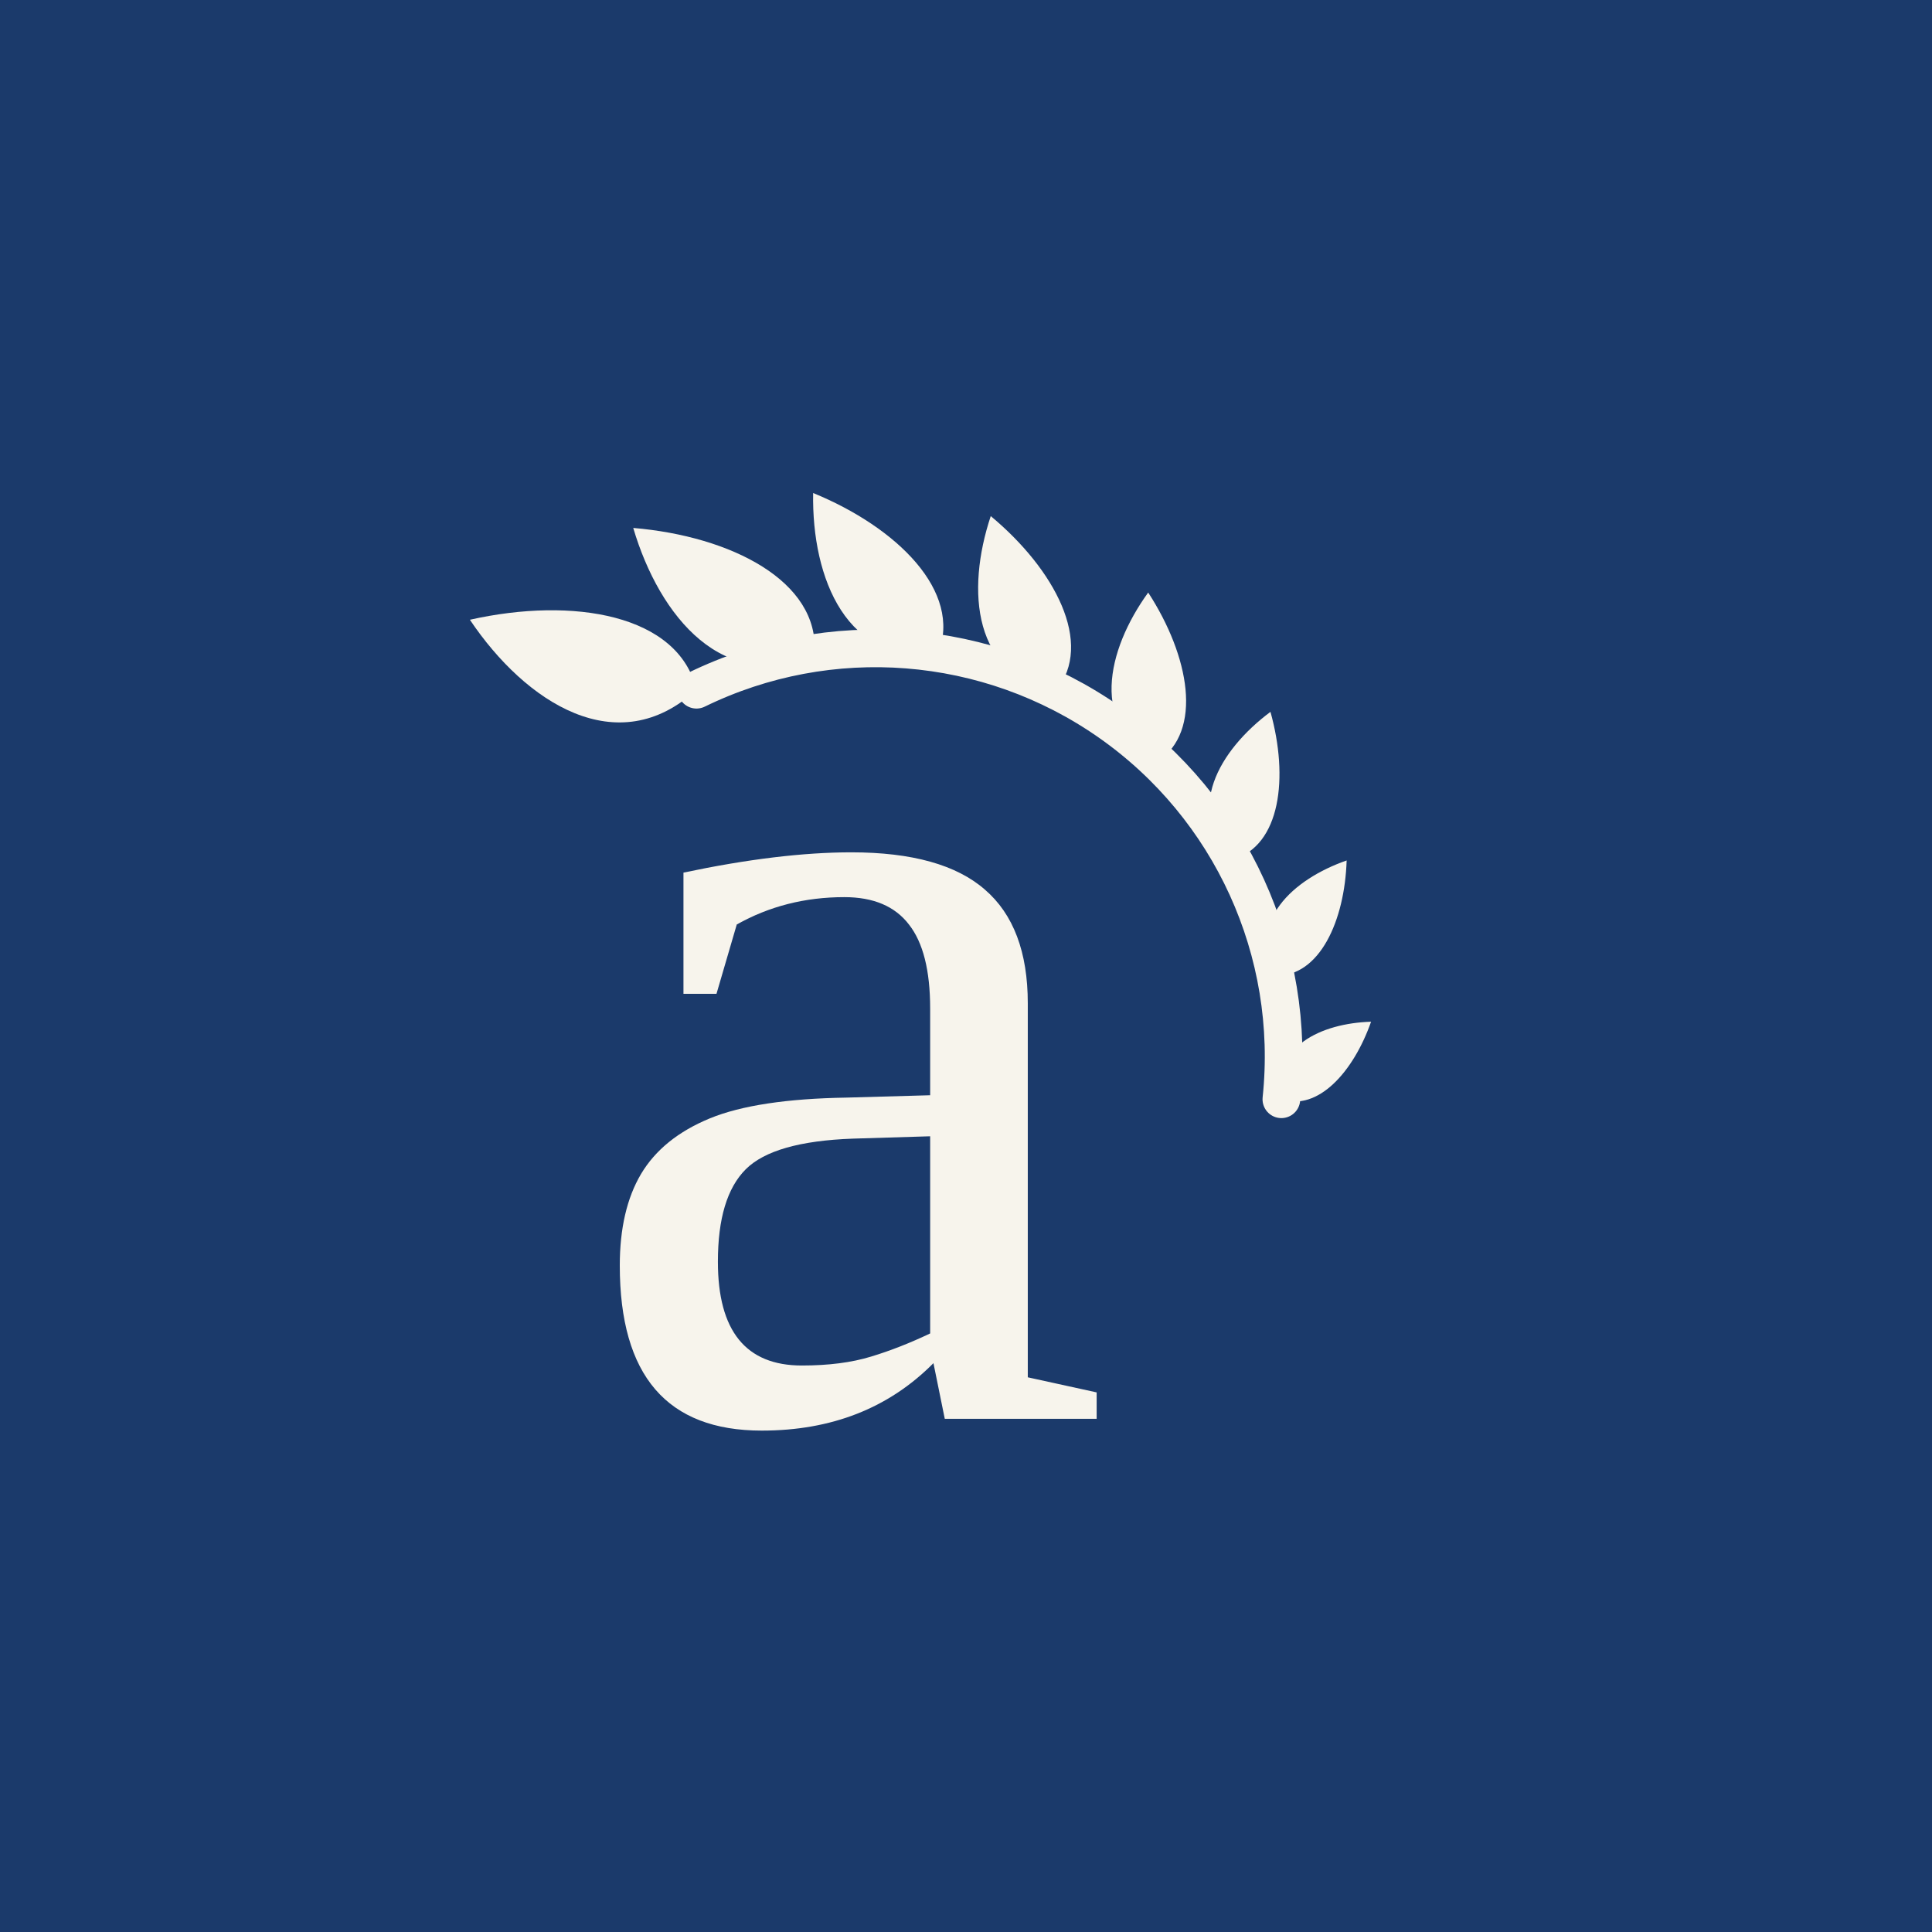
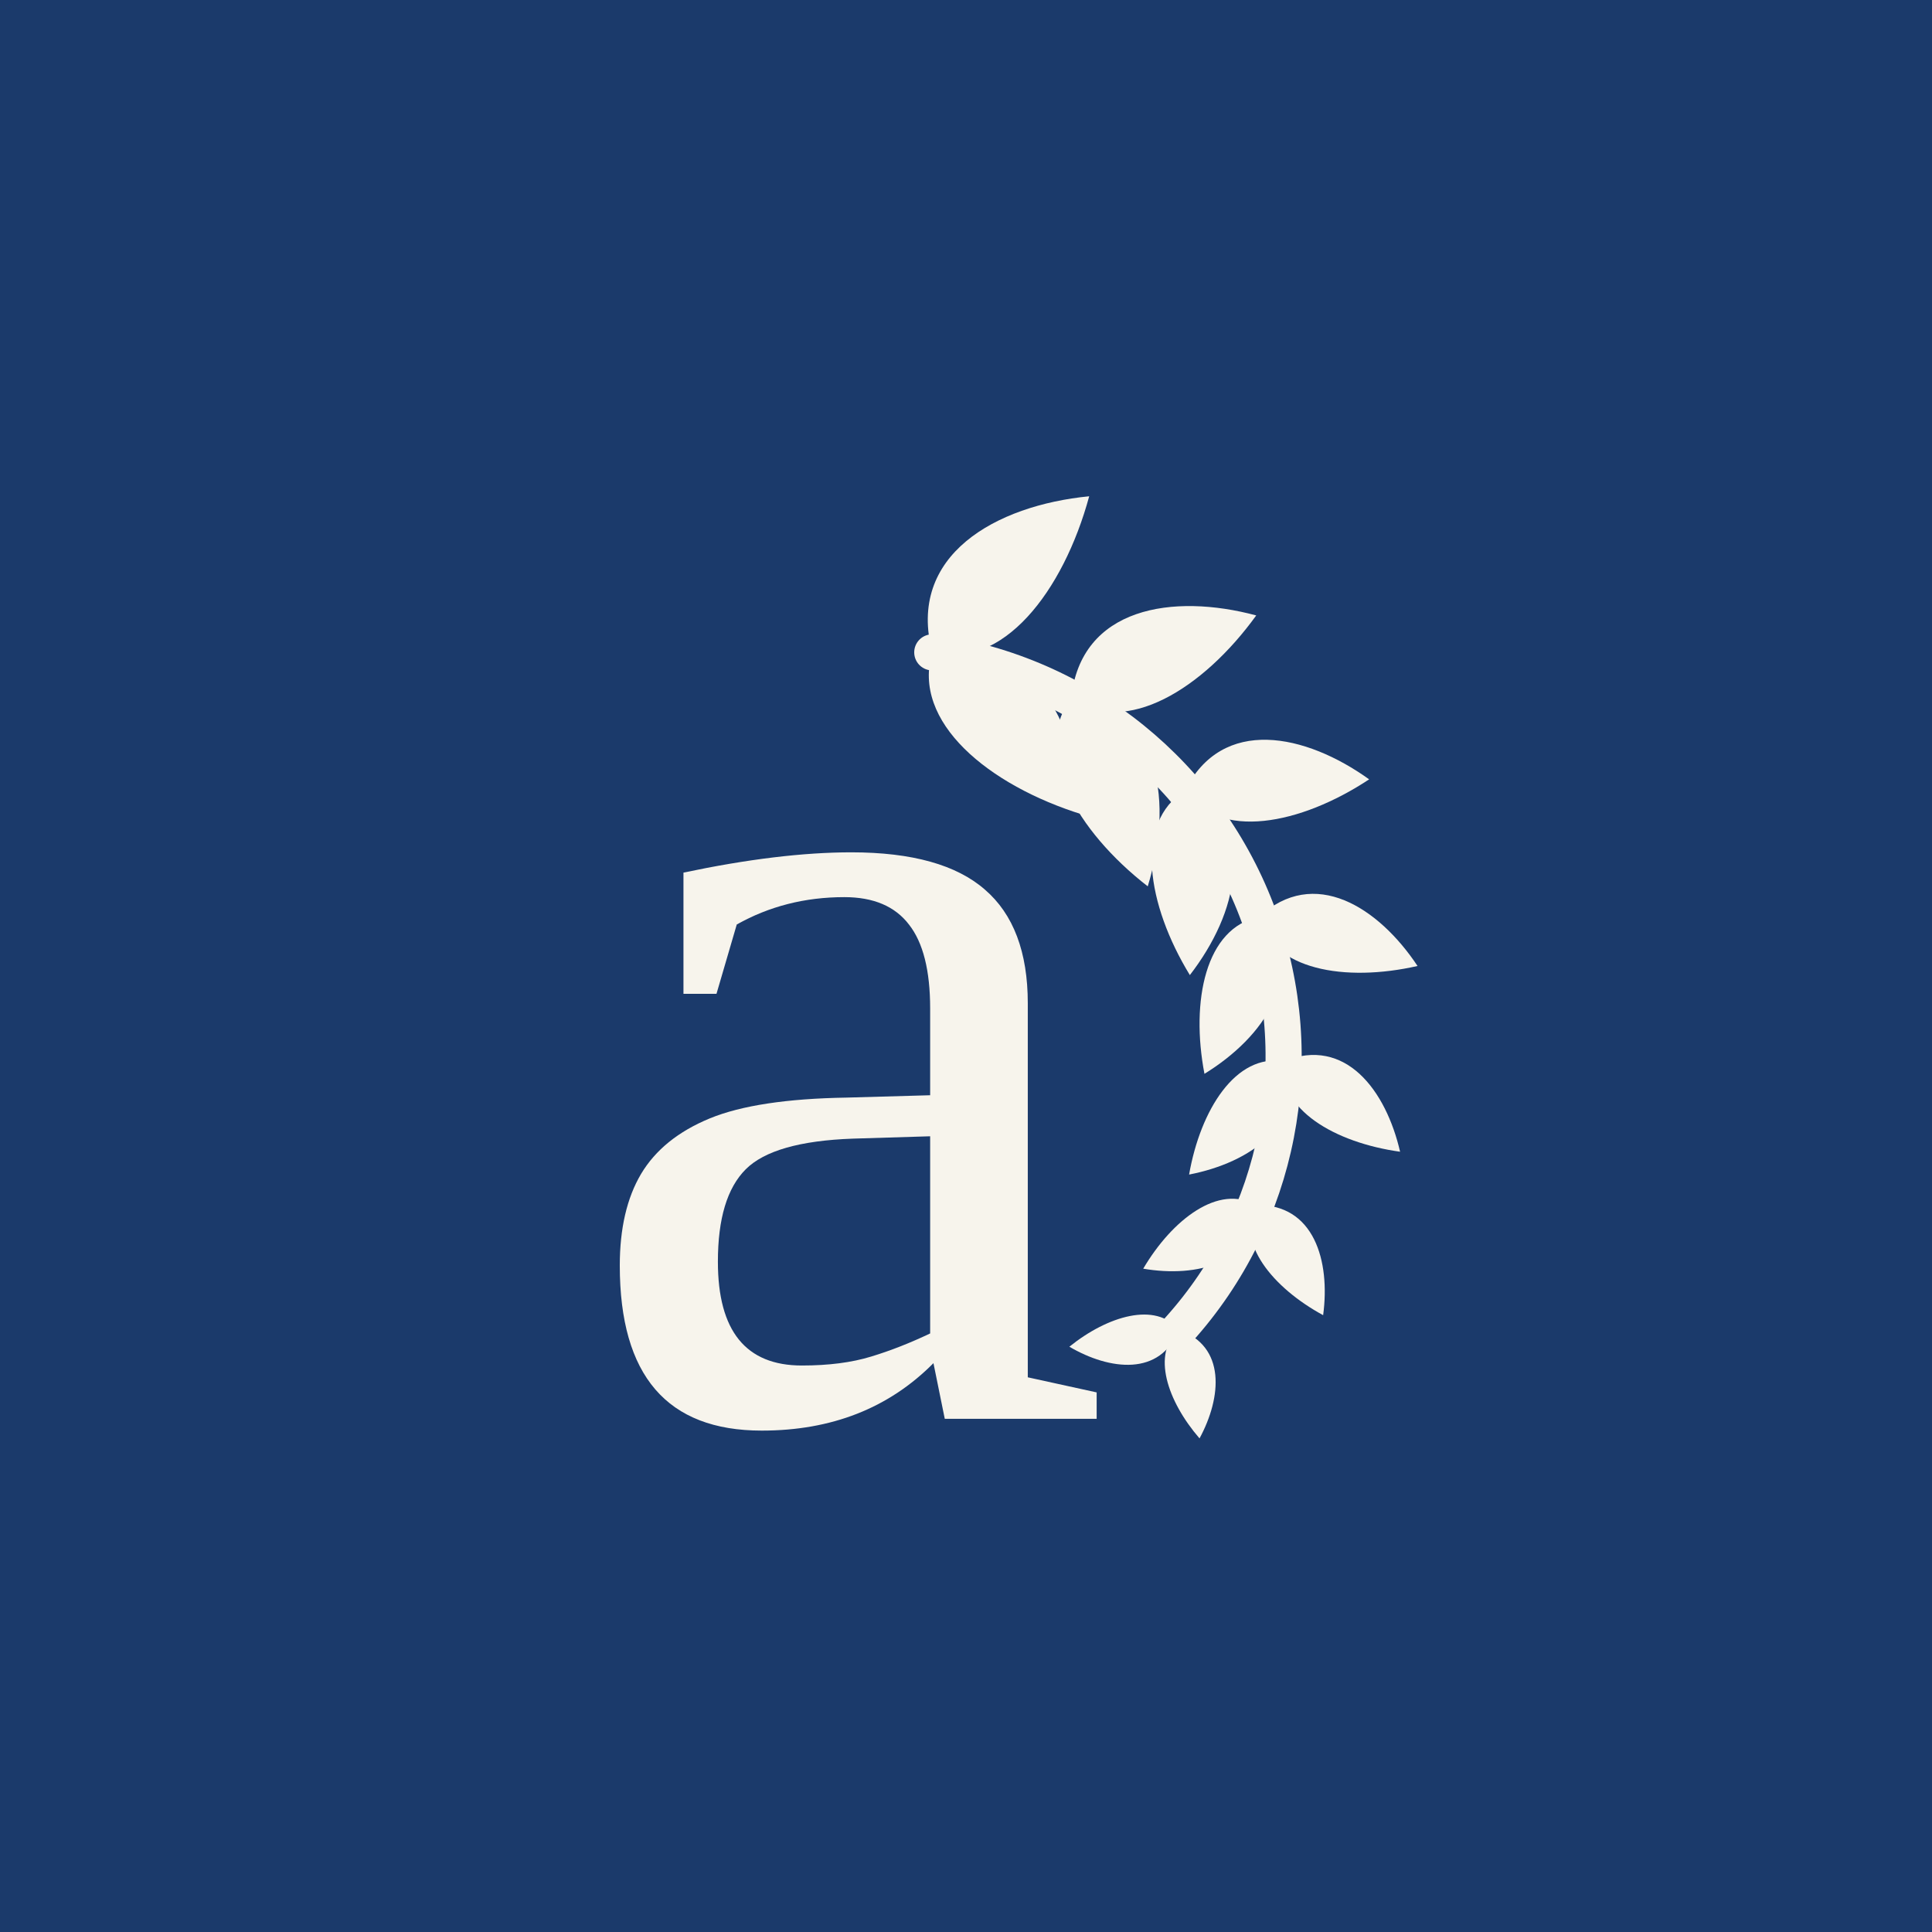
<svg xmlns="http://www.w3.org/2000/svg" viewBox="0 0 64 64" role="img" aria-label="Хор Голоса">
  <rect width="64" height="64" fill="#1b3a6b" />
  <text x="28" y="47" text-anchor="middle" font-family="Georgia, 'Times New Roman', 'PT Serif', serif" font-size="40" fill="#f7f4ec">а</text>
  <g transform="translate(29 35) scale(0.52)">
    <g fill="#f7f4ec">
-       <path d="M-11.4 -23.37A26 26 0 0 1 25.86 2.72" fill="none" stroke="#f7f4ec" stroke-width="2.4" stroke-linecap="round" />
-       <path d="M0 0C2.7 -6.27 9.6 -5.19 15 -1.8C9.6 2.22 3 3.92 0 0Z" transform="translate(-11.4 -23.37) rotate(204)" />
-       <path d="M0 0C2.51 -5.82 8.91 -4.82 13.93 -1.67C8.91 2.06 2.79 3.64 0 0Z" transform="translate(-3.88 -25.71) rotate(221.43)" />
-       <path d="M0 0C2.31 -5.38 8.23 -4.45 12.86 -1.54C8.23 1.9 2.57 3.36 0 0Z" transform="translate(4 -25.69) rotate(238.86)" />
-       <path d="M0 0C2.12 -4.93 7.54 -4.08 11.79 -1.41C7.54 1.74 2.36 3.08 0 0Z" transform="translate(11.51 -23.31) rotate(256.29)" />
-       <path d="M0 0C1.93 -4.48 6.86 -3.71 10.71 -1.29C6.86 1.58 2.14 2.8 0 0Z" transform="translate(17.97 -18.79) rotate(273.71)" />
-       <path d="M0 0C1.74 -4.03 6.17 -3.34 9.64 -1.16C6.17 1.43 1.93 2.52 0 0Z" transform="translate(22.77 -12.55) rotate(291.14)" />
-       <path d="M0 0C1.54 -3.58 5.49 -2.97 8.57 -1.03C5.49 1.27 1.71 2.24 0 0Z" transform="translate(25.48 -5.15) rotate(308.57)" />
-       <path d="M0 0C1.35 -3.14 4.8 -2.6 7.5 -0.9C4.8 1.11 1.5 1.96 0 0Z" transform="translate(25.86 2.72) rotate(326)" />
+       <path d="M3.62 -25.75A26 26 0 0 1 19.32 17.4" fill="none" stroke="#f7f4ec" stroke-width="2.3" stroke-linecap="round" />
+       <path d="M0 0C2.52 -5.89 8.96 -4.88 14 -1.68C8.96 2.09 2.8 3.68 0 0Z" transform="translate(3.62 -25.75) rotate(-38)" />
+       <path d="M0 0C2.52 -5.89 8.96 -4.88 14 -1.68C8.96 2.09 2.8 3.68 0 0Z" transform="translate(3.62 -25.75) rotate(54)" />
+       <path d="M0 0C2.31 -5.4 8.21 -4.47 12.83 -1.54C8.21 1.92 2.57 3.37 0 0Z" transform="translate(12.47 -22.81) rotate(-17.33)" />
+       <path d="M0 0C2.31 -5.4 8.21 -4.47 12.83 -1.54C8.21 1.92 2.57 3.37 0 0Z" transform="translate(12.47 -22.81) rotate(74.67)" />
+       <path d="M0 0C2.1 -4.91 7.47 -4.06 11.67 -1.4C7.47 1.74 2.33 3.07 0 0Z" transform="translate(19.72 -16.94) rotate(3.33)" />
+       <path d="M0 0C2.1 -4.91 7.47 -4.06 11.67 -1.4C7.47 1.74 2.33 3.07 0 0Z" transform="translate(19.72 -16.94) rotate(95.33)" />
+       <path d="M0 0C1.89 -4.42 6.72 -3.66 10.5 -1.26C6.72 1.57 2.1 2.76 0 0Z" transform="translate(24.43 -8.89) rotate(24)" />
+       <path d="M0 0C1.89 -4.42 6.72 -3.66 10.5 -1.26C6.72 1.57 2.1 2.76 0 0Z" transform="translate(24.43 -8.89) rotate(116)" />
+       <path d="M0 0C1.68 -3.93 5.97 -3.25 9.33 -1.12C5.97 1.39 1.87 2.45 0 0Z" transform="translate(26 0.3) rotate(44.67)" />
+       <path d="M0 0C1.68 -3.93 5.97 -3.25 9.33 -1.12C5.97 1.39 1.87 2.45 0 0Z" transform="translate(26 0.3) rotate(136.67)" />
+       <path d="M0 0C1.47 -3.43 5.23 -2.84 8.17 -0.98C5.23 1.22 1.63 2.15 0 0Z" transform="translate(24.22 9.46) rotate(65.33)" />
+       <path d="M0 0C1.47 -3.43 5.23 -2.84 8.17 -0.98C5.23 1.22 1.63 2.15 0 0Z" transform="translate(24.22 9.46) rotate(157.33)" />
+       <path d="M0 0C1.26 -2.94 4.48 -2.44 7 -0.84C4.48 1.05 1.4 1.84 0 0Z" transform="translate(19.32 17.4) rotate(86)" />
+       <path d="M0 0C1.26 -2.94 4.48 -2.44 7 -0.84C4.48 1.05 1.4 1.84 0 0Z" transform="translate(19.32 17.4) rotate(178)" />
    </g>
  </g>
</svg>
